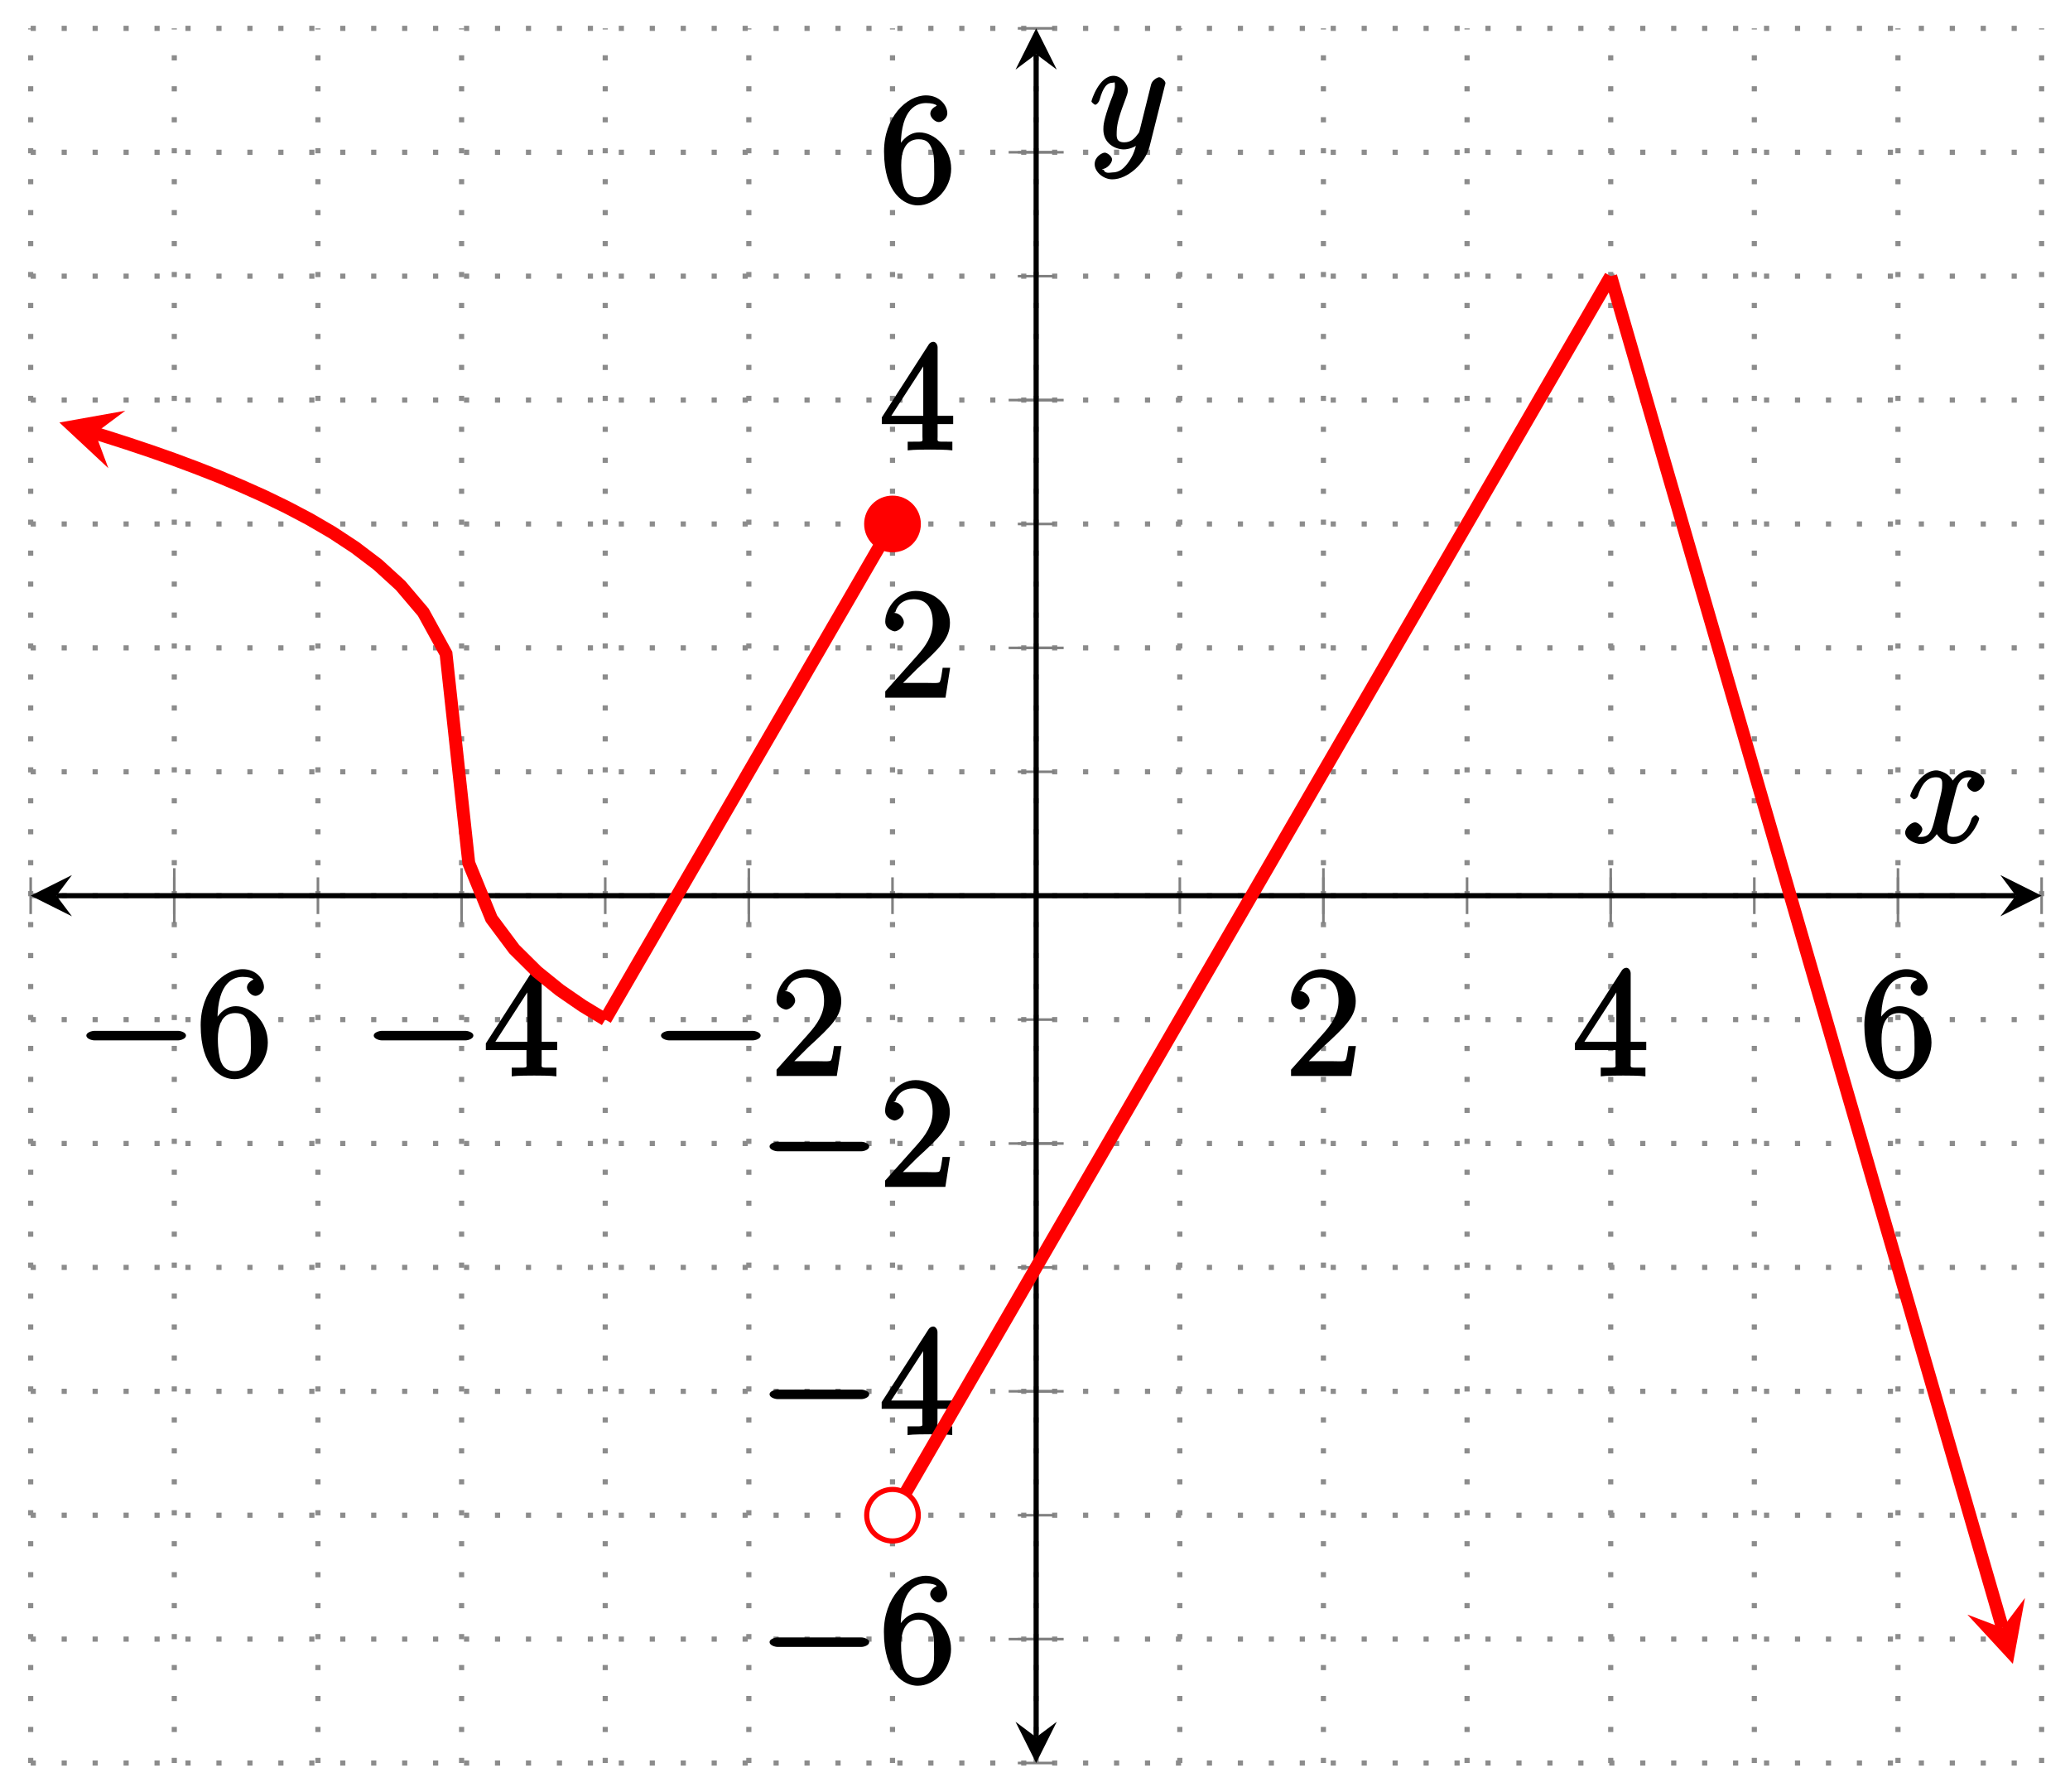
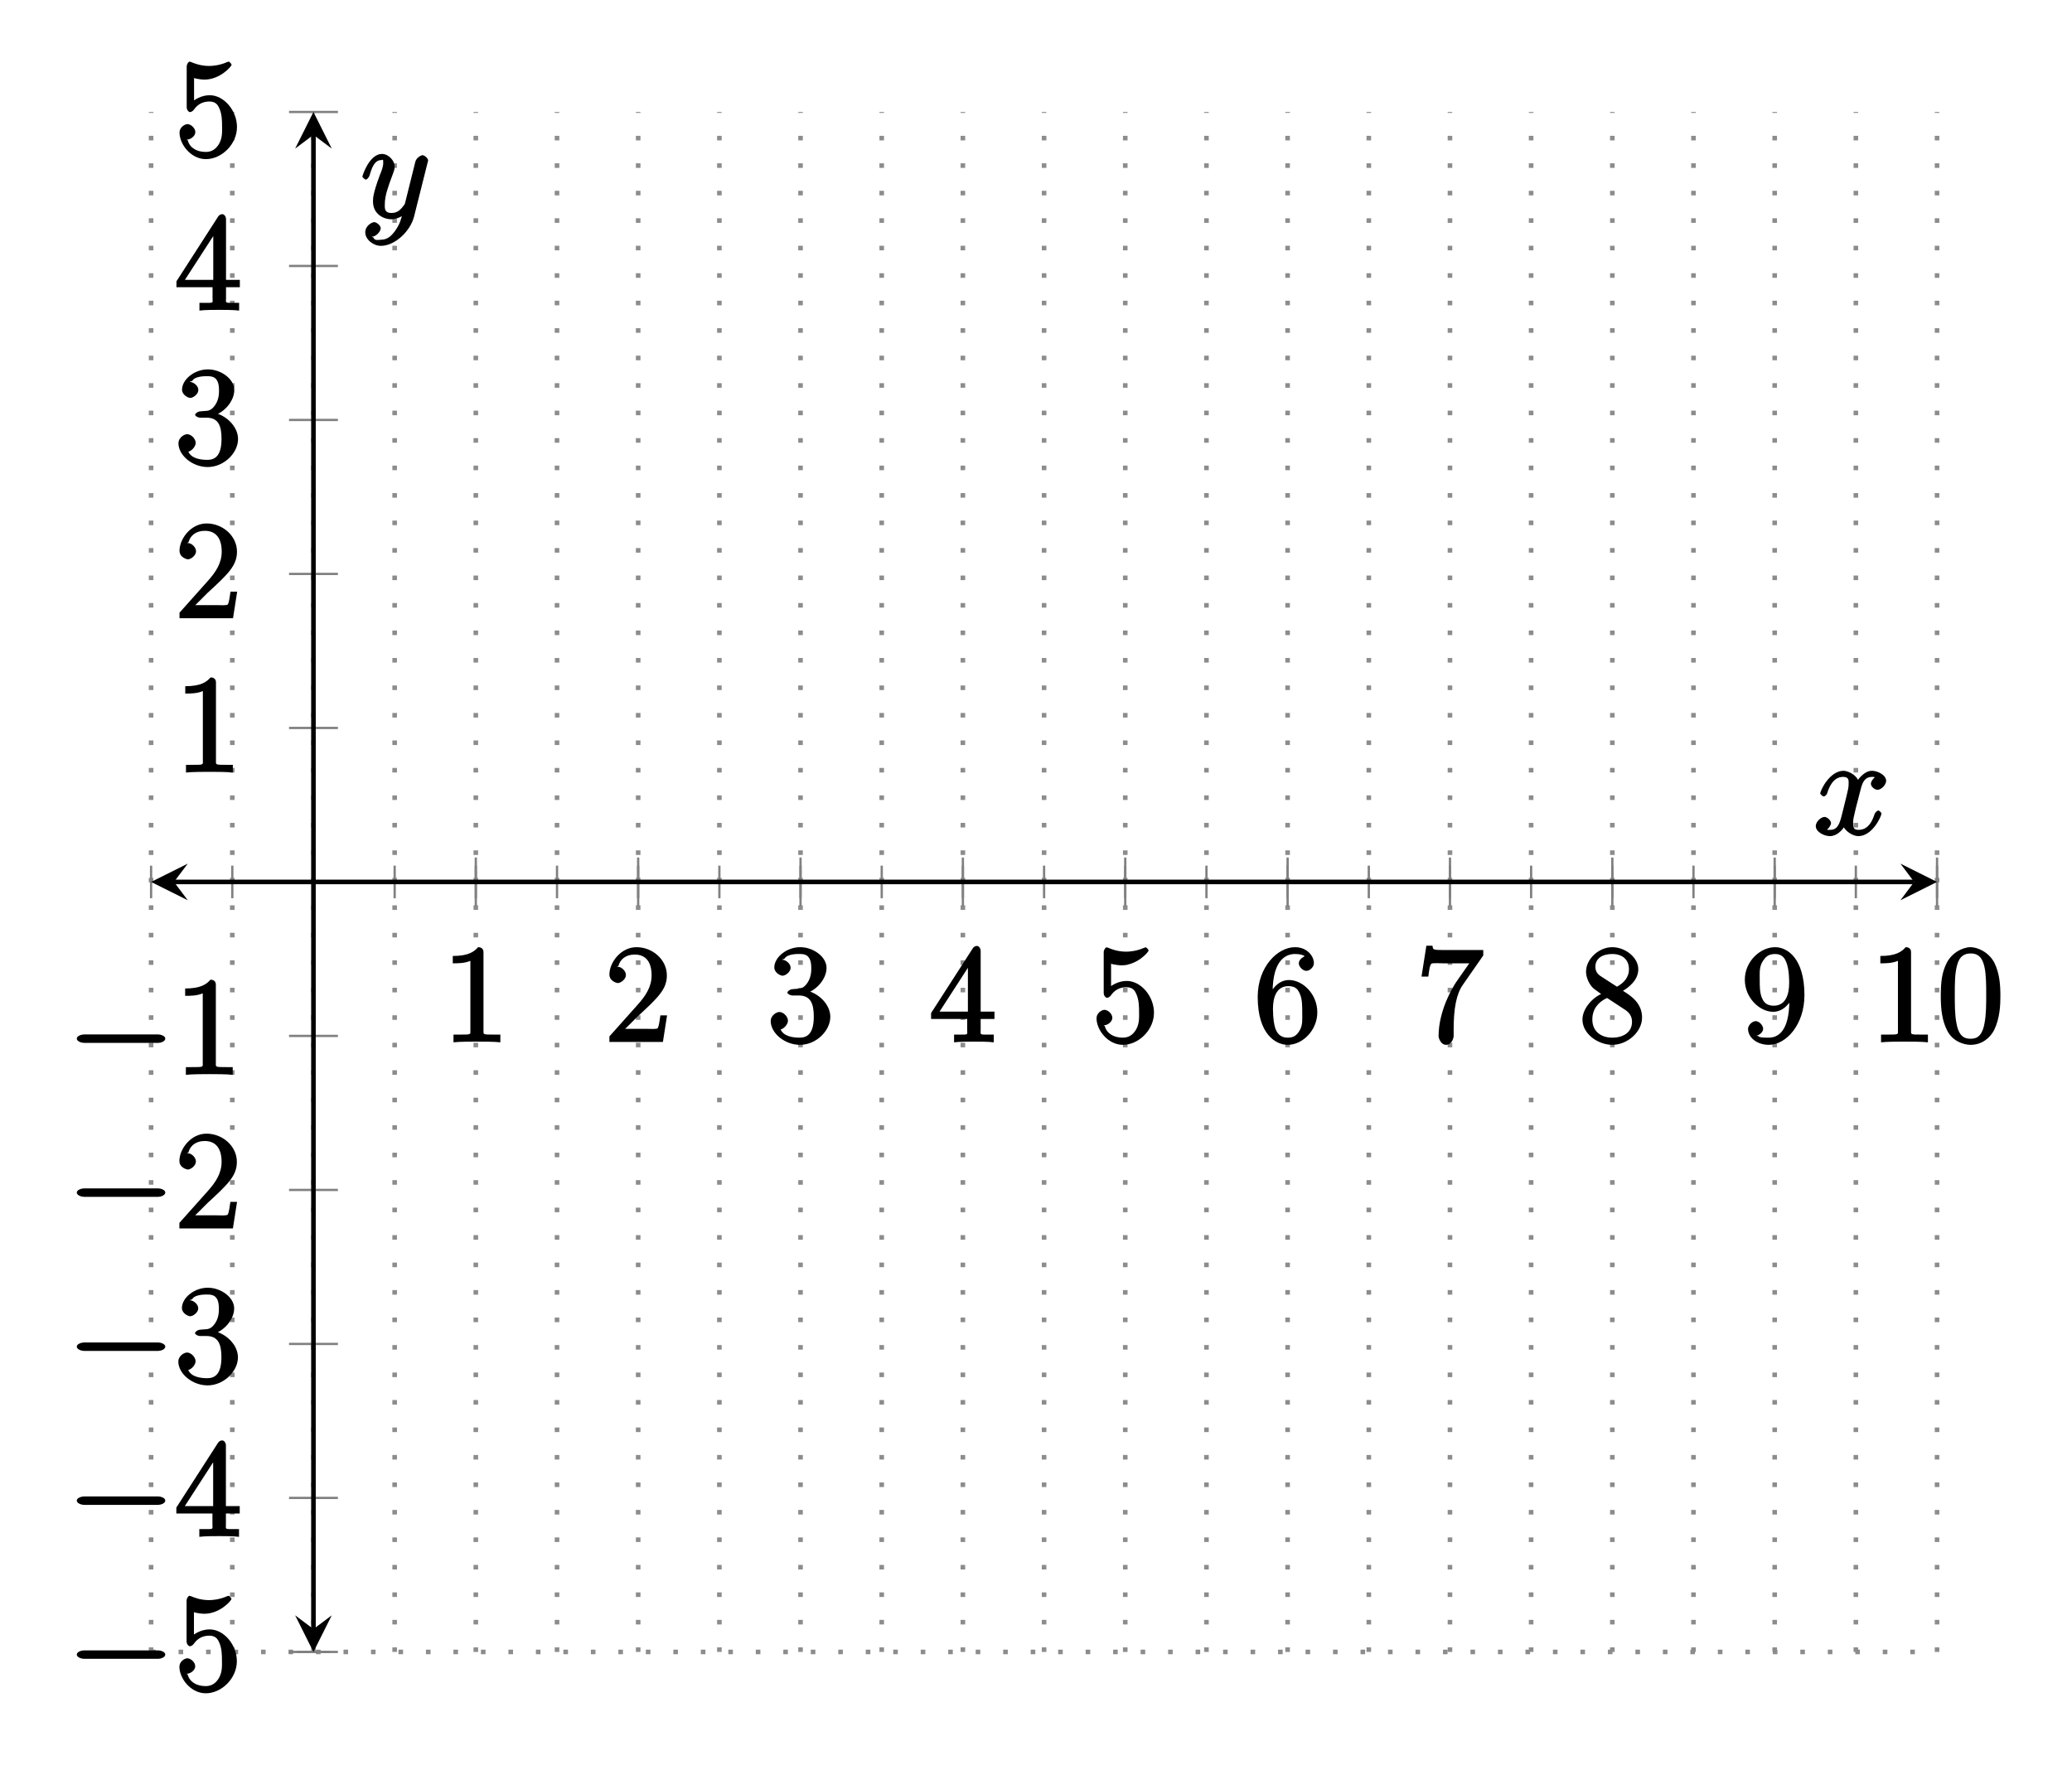
- <svg xmlns="http://www.w3.org/2000/svg" xmlns:xlink="http://www.w3.org/1999/xlink" width="159.97pt" height="138.42pt" viewBox="0 0 159.97 138.42" version="1.1">
+ <svg xmlns="http://www.w3.org/2000/svg" xmlns:xlink="http://www.w3.org/1999/xlink" width="180.31pt" height="154.02pt" viewBox="0 0 180.31 154.02" version="1.1">
  <defs>
    <g>
      <symbol overflow="visible" id="glyph0-0">
        <path style="stroke:none;" d="" />
      </symbol>
      <symbol overflow="visible" id="glyph0-1">
-         <path style="stroke:none;" d="M 7.875 -2.75 C 8.078 -2.75 8.484 -2.875 8.484 -3.125 C 8.484 -3.359 8.078 -3.484 7.875 -3.484 L 1.406 -3.484 C 1.203 -3.484 0.781 -3.359 0.781 -3.125 C 0.781 -2.875 1.203 -2.75 1.406 -2.75 Z M 7.875 -2.75 " />
+         <path style="stroke:none;" d="M 3.594 -7.812 C 3.594 -8.078 3.438 -8.25 3.125 -8.25 C 2.797 -7.875 2.312 -7.484 0.922 -7.484 L 0.922 -6.844 C 1.359 -6.844 1.953 -6.844 2.453 -7.062 L 2.453 -1.062 C 2.453 -0.641 2.578 -0.641 1.531 -0.641 L 0.984 -0.641 L 0.984 0.031 C 1.484 -0.031 2.641 -0.031 3.031 -0.031 C 3.438 -0.031 4.578 -0.031 5.062 0.031 L 5.062 -0.641 L 4.531 -0.641 C 3.484 -0.641 3.594 -0.641 3.594 -1.062 Z M 3.594 -7.812 " />
+       </symbol>
+       <symbol overflow="visible" id="glyph0-2">
+         <path style="stroke:none;" d="M 5.266 -2.312 L 4.859 -2.312 C 4.797 -1.953 4.75 -1.406 4.625 -1.203 C 4.547 -1.094 3.984 -1.141 3.625 -1.141 L 1.406 -1.141 L 1.516 -0.891 C 1.844 -1.156 2.562 -1.922 2.875 -2.219 C 4.703 -3.891 5.422 -4.609 5.422 -5.797 C 5.422 -7.172 4.172 -8.25 2.781 -8.25 C 1.406 -8.25 0.422 -6.906 0.422 -5.875 C 0.422 -5.266 1.109 -5.125 1.141 -5.125 C 1.406 -5.125 1.859 -5.453 1.859 -5.828 C 1.859 -6.172 1.484 -6.547 1.141 -6.547 C 1.047 -6.547 1.016 -6.547 1.203 -6.609 C 1.359 -7.203 1.859 -7.609 2.625 -7.609 C 3.641 -7.609 4.094 -6.891 4.094 -5.797 C 4.094 -4.781 3.562 -4 2.875 -3.234 L 0.422 -0.484 L 0.422 0 L 5.078 0 L 5.438 -2.312 Z M 5.266 -2.312 " />
+       </symbol>
+       <symbol overflow="visible" id="glyph0-3">
+         <path style="stroke:none;" d="M 2.203 -4.594 C 2 -4.578 1.781 -4.406 1.781 -4.297 C 1.781 -4.188 2.016 -4.047 2.219 -4.047 L 2.766 -4.047 C 3.797 -4.047 4.078 -3.344 4.078 -2.203 C 4.078 -0.641 3.438 -0.375 2.844 -0.375 C 2.266 -0.375 1.453 -0.484 1.188 -1.094 C 1.328 -1.078 1.828 -1.438 1.828 -1.859 C 1.828 -2.219 1.422 -2.609 1.094 -2.609 C 0.797 -2.609 0.328 -2.281 0.328 -1.828 C 0.328 -0.766 1.547 0.25 2.875 0.25 C 4.297 0.25 5.516 -0.984 5.516 -2.188 C 5.516 -3.281 4.469 -4.297 3.328 -4.5 L 3.328 -4.203 C 4.359 -4.5 5.188 -5.516 5.188 -6.453 C 5.188 -7.406 4.047 -8.25 2.891 -8.25 C 1.703 -8.25 0.641 -7.359 0.641 -6.484 C 0.641 -6.016 1.188 -5.766 1.359 -5.766 C 1.609 -5.766 2.062 -6.094 2.062 -6.453 C 2.062 -6.844 1.609 -7.156 1.344 -7.156 C 1.281 -7.156 1.25 -7.156 1.531 -7.25 C 1.781 -7.703 2.797 -7.656 2.859 -7.656 C 3.25 -7.656 3.859 -7.625 3.859 -6.453 C 3.859 -6.234 3.875 -5.672 3.531 -5.156 C 3.172 -4.625 2.875 -4.641 2.562 -4.625 Z M 2.203 -4.594 " />
+       </symbol>
+       <symbol overflow="visible" id="glyph0-4">
+         <path style="stroke:none;" d="M 4.469 -7.922 C 4.469 -8.156 4.312 -8.359 4.141 -8.359 C 4.047 -8.359 3.891 -8.312 3.797 -8.172 L 0.156 -2.516 L 0.156 -2 L 3.297 -2 L 3.297 -1.047 C 3.297 -0.609 3.438 -0.641 2.562 -0.641 L 2.156 -0.641 L 2.156 0.031 C 2.609 -0.031 3.547 -0.031 3.891 -0.031 C 4.219 -0.031 5.172 -0.031 5.609 0.031 L 5.609 -0.641 L 5.219 -0.641 C 4.344 -0.641 4.469 -0.609 4.469 -1.047 L 4.469 -2 L 5.672 -2 L 5.672 -2.641 L 4.469 -2.641 Z M 3.359 -7 L 3.359 -2.641 L 0.891 -2.641 L 3.641 -6.891 Z M 3.359 -7 " />
+       </symbol>
+       <symbol overflow="visible" id="glyph0-5">
+         <path style="stroke:none;" d="M 1.531 -6.844 C 2.047 -6.688 2.469 -6.672 2.594 -6.672 C 3.938 -6.672 4.953 -7.812 4.953 -7.969 C 4.953 -8.016 4.781 -8.234 4.703 -8.234 C 4.688 -8.234 4.656 -8.234 4.547 -8.188 C 3.891 -7.906 3.312 -7.859 3 -7.859 C 2.219 -7.859 1.656 -8.109 1.422 -8.203 C 1.344 -8.234 1.312 -8.234 1.297 -8.234 C 1.203 -8.234 1.047 -8.016 1.047 -7.812 L 1.047 -4.266 C 1.047 -4.047 1.203 -3.844 1.344 -3.844 C 1.406 -3.844 1.531 -3.891 1.656 -4.031 C 1.984 -4.516 2.438 -4.766 3.031 -4.766 C 3.672 -4.766 3.812 -4.328 3.906 -4.125 C 4.109 -3.656 4.125 -3.078 4.125 -2.625 C 4.125 -2.156 4.172 -1.594 3.844 -1.047 C 3.578 -0.625 3.234 -0.375 2.703 -0.375 C 1.906 -0.375 1.297 -0.75 1.141 -1.391 C 0.984 -1.453 1.047 -1.453 1.109 -1.453 C 1.312 -1.453 1.797 -1.703 1.797 -2.109 C 1.797 -2.453 1.406 -2.797 1.109 -2.797 C 0.891 -2.797 0.422 -2.531 0.422 -2.062 C 0.422 -1.047 1.406 0.25 2.719 0.25 C 4.078 0.25 5.422 -1.031 5.422 -2.547 C 5.422 -3.969 4.297 -5.312 3.047 -5.312 C 2.359 -5.312 1.719 -4.953 1.406 -4.625 L 1.688 -4.516 L 1.688 -6.797 Z M 1.531 -6.844 " />
+       </symbol>
+       <symbol overflow="visible" id="glyph0-6">
+         <path style="stroke:none;" d="M 1.625 -4.297 C 1.625 -7.328 2.938 -7.656 3.578 -7.656 C 4.016 -7.656 4.328 -7.562 4.391 -7.469 C 4.531 -7.469 3.906 -7.312 3.906 -6.828 C 3.906 -6.562 4.25 -6.188 4.562 -6.188 C 4.859 -6.188 5.219 -6.516 5.219 -6.859 C 5.219 -7.484 4.609 -8.25 3.578 -8.25 C 2.062 -8.25 0.328 -6.547 0.328 -3.922 C 0.328 -0.641 1.922 0.25 2.938 0.25 C 4.25 0.25 5.516 -1.031 5.516 -2.578 C 5.516 -4.172 4.25 -5.391 3.047 -5.391 C 1.984 -5.391 1.422 -4.312 1.297 -3.984 L 1.625 -3.984 Z M 2.938 -0.375 C 2.188 -0.375 1.984 -0.891 1.875 -1.141 C 1.766 -1.453 1.656 -2.031 1.656 -2.875 C 1.656 -3.812 1.922 -4.859 3 -4.859 C 3.656 -4.859 3.844 -4.547 4.016 -4.141 C 4.203 -3.703 4.203 -3.109 4.203 -2.594 C 4.203 -1.984 4.25 -1.547 4.031 -1.094 C 3.734 -0.531 3.422 -0.375 2.938 -0.375 Z M 2.938 -0.375 " />
+       </symbol>
+       <symbol overflow="visible" id="glyph0-7">
+         <path style="stroke:none;" d="M 5.828 -7.562 L 5.828 -8 L 2.797 -8 C 1.344 -8 1.484 -8 1.406 -8.375 L 0.875 -8.375 L 0.453 -5.688 L 1.047 -5.688 C 1.094 -6.047 1.156 -6.688 1.312 -6.812 C 1.406 -6.891 2.203 -6.844 2.359 -6.844 L 4.609 -6.844 L 3.516 -5.281 C 3.188 -4.812 1.938 -2.75 1.938 -0.5 C 1.938 -0.375 2.109 0.25 2.594 0.25 C 3.094 0.25 3.25 -0.359 3.25 -0.516 L 3.25 -1.109 C 3.25 -2.891 3.484 -4.172 4.047 -4.969 L 5.828 -7.531 Z M 5.828 -7.562 " />
+       </symbol>
+       <symbol overflow="visible" id="glyph0-8">
+         <path style="stroke:none;" d="M 3.672 -4.344 C 4.266 -4.672 5.188 -5.328 5.188 -6.328 C 5.188 -7.375 4.031 -8.25 2.922 -8.25 C 1.75 -8.25 0.641 -7.219 0.641 -6.125 C 0.641 -5.719 0.812 -5.219 1.141 -4.812 C 1.281 -4.656 1.297 -4.641 1.953 -4.172 C 1.094 -3.781 0.328 -2.828 0.328 -1.953 C 0.328 -0.688 1.703 0.25 2.922 0.25 C 4.25 0.25 5.516 -0.875 5.516 -2.125 C 5.516 -3.344 4.609 -4 3.844 -4.453 Z M 2.047 -5.641 C 1.891 -5.75 1.453 -5.953 1.453 -6.531 C 1.453 -7.312 2.109 -7.656 2.922 -7.656 C 3.781 -7.656 4.375 -7.188 4.375 -6.328 C 4.375 -5.594 3.891 -5.109 3.328 -4.812 Z M 2.375 -3.891 L 3.828 -2.938 C 4.141 -2.734 4.641 -2.469 4.641 -1.75 C 4.641 -0.844 3.891 -0.375 2.922 -0.375 C 1.906 -0.375 1.188 -0.953 1.188 -1.953 C 1.188 -2.875 1.719 -3.484 2.469 -3.828 Z M 2.375 -3.891 " />
+       </symbol>
+       <symbol overflow="visible" id="glyph0-9">
+         <path style="stroke:none;" d="M 4.203 -3.625 C 4.203 -0.797 3.125 -0.375 2.406 -0.375 C 2.109 -0.375 1.594 -0.359 1.469 -0.531 L 1.25 -0.531 C 1.344 -0.5 1.922 -0.719 1.922 -1.156 C 1.922 -1.422 1.594 -1.812 1.281 -1.812 C 0.969 -1.812 0.609 -1.453 0.609 -1.141 C 0.609 -0.391 1.375 0.25 2.422 0.25 C 3.906 0.25 5.516 -1.484 5.516 -4.078 C 5.516 -7.297 4.016 -8.25 2.969 -8.25 C 1.656 -8.25 0.328 -7 0.328 -5.422 C 0.328 -3.844 1.609 -2.625 2.797 -2.625 C 3.688 -2.625 4.297 -3.406 4.531 -4.016 L 4.203 -4.016 Z M 2.844 -3.156 C 2.094 -3.156 1.922 -3.609 1.812 -3.844 C 1.625 -4.297 1.625 -4.859 1.625 -5.406 C 1.625 -6.078 1.578 -6.531 1.891 -7.031 C 2.109 -7.344 2.312 -7.656 2.969 -7.656 C 3.641 -7.656 3.828 -7.203 3.938 -6.938 C 4.188 -6.344 4.188 -5.328 4.188 -5.156 C 4.188 -4.141 3.891 -3.156 2.844 -3.156 Z M 2.844 -3.156 " />
+       </symbol>
+       <symbol overflow="visible" id="glyph0-10">
+         <path style="stroke:none;" d="M 5.516 -3.969 C 5.516 -4.953 5.453 -5.922 5.016 -6.844 C 4.531 -7.828 3.516 -8.25 2.922 -8.25 C 2.234 -8.25 1.219 -7.75 0.781 -6.75 C 0.438 -6 0.328 -5.266 0.328 -3.969 C 0.328 -2.812 0.453 -1.828 0.891 -0.984 C 1.344 -0.078 2.297 0.25 2.922 0.25 C 3.953 0.25 4.656 -0.406 4.984 -1.062 C 5.484 -2.109 5.516 -3.281 5.516 -3.969 Z M 2.922 -0.281 C 2.531 -0.281 1.906 -0.344 1.688 -1.656 C 1.547 -2.359 1.547 -3.281 1.547 -4.109 C 1.547 -5.094 1.547 -5.969 1.75 -6.688 C 1.953 -7.484 2.406 -7.703 2.922 -7.703 C 3.375 -7.703 3.891 -7.578 4.125 -6.547 C 4.281 -5.875 4.281 -4.922 4.281 -4.109 C 4.281 -3.312 4.281 -2.406 4.141 -1.672 C 3.922 -0.359 3.328 -0.281 2.922 -0.281 Z M 2.922 -0.281 " />
      </symbol>
      <symbol overflow="visible" id="glyph1-0">
        <path style="stroke:none;" d="" />
      </symbol>
      <symbol overflow="visible" id="glyph1-1">
-         <path style="stroke:none;" d="M 1.625 -4.297 C 1.625 -7.328 2.938 -7.656 3.578 -7.656 C 4.016 -7.656 4.328 -7.562 4.391 -7.469 C 4.531 -7.469 3.906 -7.312 3.906 -6.828 C 3.906 -6.562 4.25 -6.188 4.562 -6.188 C 4.859 -6.188 5.219 -6.516 5.219 -6.859 C 5.219 -7.484 4.609 -8.25 3.578 -8.25 C 2.062 -8.25 0.328 -6.547 0.328 -3.922 C 0.328 -0.641 1.922 0.25 2.938 0.25 C 4.25 0.25 5.516 -1.031 5.516 -2.578 C 5.516 -4.172 4.25 -5.391 3.047 -5.391 C 1.984 -5.391 1.422 -4.312 1.297 -3.984 L 1.625 -3.984 Z M 2.938 -0.375 C 2.188 -0.375 1.984 -0.891 1.875 -1.141 C 1.766 -1.453 1.656 -2.031 1.656 -2.875 C 1.656 -3.812 1.922 -4.859 3 -4.859 C 3.656 -4.859 3.844 -4.547 4.016 -4.141 C 4.203 -3.703 4.203 -3.109 4.203 -2.594 C 4.203 -1.984 4.25 -1.547 4.031 -1.094 C 3.734 -0.531 3.422 -0.375 2.938 -0.375 Z M 2.938 -0.375 " />
-       </symbol>
-       <symbol overflow="visible" id="glyph1-2">
-         <path style="stroke:none;" d="M 4.469 -7.922 C 4.469 -8.156 4.312 -8.359 4.141 -8.359 C 4.047 -8.359 3.891 -8.312 3.797 -8.172 L 0.156 -2.516 L 0.156 -2 L 3.297 -2 L 3.297 -1.047 C 3.297 -0.609 3.438 -0.641 2.562 -0.641 L 2.156 -0.641 L 2.156 0.031 C 2.609 -0.031 3.547 -0.031 3.891 -0.031 C 4.219 -0.031 5.172 -0.031 5.609 0.031 L 5.609 -0.641 L 5.219 -0.641 C 4.344 -0.641 4.469 -0.609 4.469 -1.047 L 4.469 -2 L 5.672 -2 L 5.672 -2.641 L 4.469 -2.641 Z M 3.359 -7 L 3.359 -2.641 L 0.891 -2.641 L 3.641 -6.891 Z M 3.359 -7 " />
-       </symbol>
-       <symbol overflow="visible" id="glyph1-3">
-         <path style="stroke:none;" d="M 5.266 -2.312 L 4.859 -2.312 C 4.797 -1.953 4.75 -1.406 4.625 -1.203 C 4.547 -1.094 3.984 -1.141 3.625 -1.141 L 1.406 -1.141 L 1.516 -0.891 C 1.844 -1.156 2.562 -1.922 2.875 -2.219 C 4.703 -3.891 5.422 -4.609 5.422 -5.797 C 5.422 -7.172 4.172 -8.25 2.781 -8.25 C 1.406 -8.25 0.422 -6.906 0.422 -5.875 C 0.422 -5.266 1.109 -5.125 1.141 -5.125 C 1.406 -5.125 1.859 -5.453 1.859 -5.828 C 1.859 -6.172 1.484 -6.547 1.141 -6.547 C 1.047 -6.547 1.016 -6.547 1.203 -6.609 C 1.359 -7.203 1.859 -7.609 2.625 -7.609 C 3.641 -7.609 4.094 -6.891 4.094 -5.797 C 4.094 -4.781 3.562 -4 2.875 -3.234 L 0.422 -0.484 L 0.422 0 L 5.078 0 L 5.438 -2.312 Z M 5.266 -2.312 " />
+         <path style="stroke:none;" d="M 7.875 -2.75 C 8.078 -2.75 8.484 -2.875 8.484 -3.125 C 8.484 -3.359 8.078 -3.484 7.875 -3.484 L 1.406 -3.484 C 1.203 -3.484 0.781 -3.359 0.781 -3.125 C 0.781 -2.875 1.203 -2.75 1.406 -2.75 Z M 7.875 -2.75 " />
      </symbol>
      <symbol overflow="visible" id="glyph2-0">
        <path style="stroke:none;" d="" />
      </symbol>
      <symbol overflow="visible" id="glyph2-1">
        <path style="stroke:none;" d="M 5.672 -5.172 C 5.281 -5.109 4.969 -4.656 4.969 -4.438 C 4.969 -4.141 5.359 -3.906 5.531 -3.906 C 5.891 -3.906 6.297 -4.359 6.297 -4.688 C 6.297 -5.188 5.562 -5.562 5.062 -5.562 C 4.344 -5.562 3.766 -4.703 3.656 -4.469 L 3.984 -4.469 C 3.703 -5.359 2.812 -5.562 2.594 -5.562 C 1.375 -5.562 0.562 -3.844 0.562 -3.578 C 0.562 -3.531 0.781 -3.328 0.859 -3.328 C 0.953 -3.328 1.094 -3.438 1.156 -3.578 C 1.562 -4.922 2.219 -5.031 2.562 -5.031 C 3.094 -5.031 3.031 -4.672 3.031 -4.391 C 3.031 -4.125 2.969 -3.844 2.828 -3.281 L 2.422 -1.641 C 2.234 -0.922 2.062 -0.422 1.422 -0.422 C 1.359 -0.422 1.172 -0.375 0.922 -0.531 L 0.812 -0.281 C 1.25 -0.359 1.5 -0.859 1.5 -1 C 1.5 -1.25 1.156 -1.547 0.938 -1.547 C 0.641 -1.547 0.172 -1.141 0.172 -0.75 C 0.172 -0.25 0.891 0.125 1.406 0.125 C 1.984 0.125 2.5 -0.375 2.75 -0.859 L 2.469 -0.969 C 2.672 -0.266 3.438 0.125 3.875 0.125 C 5.094 0.125 5.891 -1.594 5.891 -1.859 C 5.891 -1.906 5.688 -2.109 5.625 -2.109 C 5.516 -2.109 5.328 -1.906 5.297 -1.812 C 4.969 -0.75 4.453 -0.422 3.906 -0.422 C 3.484 -0.422 3.422 -0.578 3.422 -1.062 C 3.422 -1.328 3.469 -1.516 3.656 -2.312 L 4.078 -3.938 C 4.25 -4.656 4.5 -5.031 5.062 -5.031 C 5.078 -5.031 5.297 -5.062 5.547 -4.906 Z M 5.672 -5.172 " />
      </symbol>
      <symbol overflow="visible" id="glyph2-2">
        <path style="stroke:none;" d="M 3.031 1.094 C 2.703 1.547 2.359 1.906 1.766 1.906 C 1.625 1.906 1.203 2.031 1.109 1.703 C 0.906 1.641 0.969 1.641 0.984 1.641 C 1.344 1.641 1.75 1.188 1.75 0.906 C 1.75 0.641 1.359 0.375 1.188 0.375 C 0.984 0.375 0.406 0.688 0.406 1.266 C 0.406 1.875 1.094 2.438 1.766 2.438 C 2.969 2.438 4.328 1.188 4.656 -0.125 L 5.828 -4.797 C 5.844 -4.859 5.875 -4.922 5.875 -5 C 5.875 -5.172 5.562 -5.453 5.391 -5.453 C 5.281 -5.453 4.859 -5.25 4.766 -4.891 L 3.891 -1.375 C 3.828 -1.156 3.875 -1.25 3.781 -1.109 C 3.531 -0.781 3.266 -0.422 2.688 -0.422 C 2.016 -0.422 2.109 -0.922 2.109 -1.25 C 2.109 -1.922 2.438 -2.844 2.766 -3.703 C 2.891 -4.047 2.969 -4.219 2.969 -4.453 C 2.969 -4.953 2.453 -5.562 1.859 -5.562 C 0.766 -5.562 0.156 -3.688 0.156 -3.578 C 0.156 -3.531 0.375 -3.328 0.453 -3.328 C 0.562 -3.328 0.734 -3.531 0.781 -3.688 C 1.062 -4.703 1.359 -5.031 1.828 -5.031 C 1.938 -5.031 1.969 -5.172 1.969 -4.781 C 1.969 -4.469 1.844 -4.125 1.656 -3.672 C 1.078 -2.109 1.078 -1.703 1.078 -1.422 C 1.078 -0.281 2.062 0.125 2.656 0.125 C 3 0.125 3.531 -0.031 3.844 -0.344 L 3.688 -0.516 C 3.516 0.141 3.438 0.5 3.031 1.094 Z M 3.031 1.094 " />
      </symbol>
    </g>
-     <clipPath id="clip1">
-       <path d="M 2.371 19 L 61 19 L 61 93 L 2.371 93 Z M 2.371 19 " />
-     </clipPath>
-     <clipPath id="clip2">
-       <path d="M 110 7 L 157.777 7 L 157.777 136.23 L 110 136.23 Z M 110 7 " />
-     </clipPath>
  </defs>
  <g id="surface1">
-     <path style="fill:none;stroke-width:0.399;stroke-linecap:butt;stroke-linejoin:miter;stroke:rgb(54.999%,54.999%,54.999%);stroke-opacity:1;stroke-dasharray:0.399,1.993;stroke-miterlimit:10;" d="M 0.001 -0 L 0.001 134.039 M 11.099 -0 L 11.099 134.039 M 22.2 -0 L 22.2 134.039 M 33.302 -0 L 33.302 134.039 M 44.403 -0 L 44.403 134.039 M 55.501 -0 L 55.501 134.039 M 66.603 -0 L 66.603 134.039 M 77.704 -0 L 77.704 134.039 M 88.806 -0 L 88.806 134.039 M 99.903 -0 L 99.903 134.039 M 111.005 -0 L 111.005 134.039 M 122.107 -0 L 122.107 134.039 M 133.204 -0 L 133.204 134.039 M 144.306 -0 L 144.306 134.039 M 155.407 -0 L 155.407 134.039 " transform="matrix(1,0,0,-1,2.37,136.23)" />
-     <path style="fill:none;stroke-width:0.399;stroke-linecap:butt;stroke-linejoin:miter;stroke:rgb(54.999%,54.999%,54.999%);stroke-opacity:1;stroke-dasharray:0.399,1.993;stroke-miterlimit:10;" d="M 0.001 -0 L 155.407 -0 M 0.001 9.574 L 155.407 9.574 M 0.001 19.148 L 155.407 19.148 M 0.001 28.722 L 155.407 28.722 M 0.001 38.296 L 155.407 38.296 M 0.001 47.871 L 155.407 47.871 M 0.001 57.445 L 155.407 57.445 M 0.001 67.019 L 155.407 67.019 M 0.001 76.593 L 155.407 76.593 M 0.001 86.168 L 155.407 86.168 M 0.001 95.742 L 155.407 95.742 M 0.001 105.316 L 155.407 105.316 M 0.001 114.89 L 155.407 114.89 M 0.001 124.464 L 155.407 124.464 M 0.001 134.039 L 155.407 134.039 " transform="matrix(1,0,0,-1,2.37,136.23)" />
-     <path style="fill:none;stroke-width:0.199;stroke-linecap:butt;stroke-linejoin:miter;stroke:rgb(50%,50%,50%);stroke-opacity:1;stroke-miterlimit:10;" d="M 0.001 65.601 L 0.001 68.437 M 11.099 65.601 L 11.099 68.437 M 22.2 65.601 L 22.2 68.437 M 33.302 65.601 L 33.302 68.437 M 44.403 65.601 L 44.403 68.437 M 55.501 65.601 L 55.501 68.437 M 66.603 65.601 L 66.603 68.437 M 77.704 65.601 L 77.704 68.437 M 88.806 65.601 L 88.806 68.437 M 99.903 65.601 L 99.903 68.437 M 111.005 65.601 L 111.005 68.437 M 122.107 65.601 L 122.107 68.437 M 133.204 65.601 L 133.204 68.437 M 144.306 65.601 L 144.306 68.437 M 155.407 65.601 L 155.407 68.437 " transform="matrix(1,0,0,-1,2.37,136.23)" />
-     <path style="fill:none;stroke-width:0.199;stroke-linecap:butt;stroke-linejoin:miter;stroke:rgb(50%,50%,50%);stroke-opacity:1;stroke-miterlimit:10;" d="M 11.099 64.894 L 11.099 69.144 M 33.302 64.894 L 33.302 69.144 M 55.501 64.894 L 55.501 69.144 M 99.903 64.894 L 99.903 69.144 M 122.107 64.894 L 122.107 69.144 M 144.306 64.894 L 144.306 69.144 " transform="matrix(1,0,0,-1,2.37,136.23)" />
-     <path style="fill:none;stroke-width:0.199;stroke-linecap:butt;stroke-linejoin:miter;stroke:rgb(50%,50%,50%);stroke-opacity:1;stroke-miterlimit:10;" d="M 76.286 -0 L 79.122 -0 M 76.286 9.574 L 79.122 9.574 M 76.286 19.148 L 79.122 19.148 M 76.286 28.722 L 79.122 28.722 M 76.286 38.296 L 79.122 38.296 M 76.286 47.871 L 79.122 47.871 M 76.286 57.445 L 79.122 57.445 M 76.286 67.019 L 79.122 67.019 M 76.286 76.593 L 79.122 76.593 M 76.286 86.168 L 79.122 86.168 M 76.286 95.742 L 79.122 95.742 M 76.286 105.316 L 79.122 105.316 M 76.286 114.89 L 79.122 114.89 M 76.286 124.464 L 79.122 124.464 M 76.286 134.039 L 79.122 134.039 " transform="matrix(1,0,0,-1,2.37,136.23)" />
-     <path style="fill:none;stroke-width:0.199;stroke-linecap:butt;stroke-linejoin:miter;stroke:rgb(50%,50%,50%);stroke-opacity:1;stroke-miterlimit:10;" d="M 75.579 9.574 L 79.829 9.574 M 75.579 28.722 L 79.829 28.722 M 75.579 47.871 L 79.829 47.871 M 75.579 86.168 L 79.829 86.168 M 75.579 105.316 L 79.829 105.316 M 75.579 124.464 L 79.829 124.464 " transform="matrix(1,0,0,-1,2.37,136.23)" />
-     <path style="fill:none;stroke-width:0.399;stroke-linecap:butt;stroke-linejoin:miter;stroke:rgb(0%,0%,0%);stroke-opacity:1;stroke-miterlimit:10;" d="M 1.993 67.019 L 153.415 67.019 " transform="matrix(1,0,0,-1,2.37,136.23)" />
-     <path style=" stroke:none;fill-rule:nonzero;fill:rgb(0%,0%,0%);fill-opacity:1;" d="M 2.371 69.211 L 5.559 70.805 L 4.363 69.211 L 5.559 67.617 " />
-     <path style=" stroke:none;fill-rule:nonzero;fill:rgb(0%,0%,0%);fill-opacity:1;" d="M 157.777 69.211 L 154.59 67.617 L 155.785 69.211 L 154.59 70.805 " />
-     <path style="fill:none;stroke-width:0.399;stroke-linecap:butt;stroke-linejoin:miter;stroke:rgb(0%,0%,0%);stroke-opacity:1;stroke-miterlimit:10;" d="M 77.704 1.992 L 77.704 132.046 " transform="matrix(1,0,0,-1,2.37,136.23)" />
-     <path style=" stroke:none;fill-rule:nonzero;fill:rgb(0%,0%,0%);fill-opacity:1;" d="M 80.074 136.23 L 81.668 133.043 L 80.074 134.238 L 78.48 133.043 " />
-     <path style=" stroke:none;fill-rule:nonzero;fill:rgb(0%,0%,0%);fill-opacity:1;" d="M 80.074 2.191 L 78.48 5.379 L 80.074 4.184 L 81.668 5.379 " />
+     <path style="fill:none;stroke-width:0.399;stroke-linecap:butt;stroke-linejoin:miter;stroke:rgb(54.999%,54.999%,54.999%);stroke-opacity:1;stroke-dasharray:0.399,1.993;stroke-miterlimit:10;" d="M -0.002 -0.001 L -0.002 134.034 M 7.065 -0.001 L 7.065 134.034 M 14.127 -0.001 L 14.127 134.034 M 21.194 -0.001 L 21.194 134.034 M 28.256 -0.001 L 28.256 134.034 M 35.323 -0.001 L 35.323 134.034 M 42.385 -0.001 L 42.385 134.034 M 49.452 -0.001 L 49.452 134.034 M 56.514 -0.001 L 56.514 134.034 M 63.58 -0.001 L 63.58 134.034 M 70.643 -0.001 L 70.643 134.034 M 77.709 -0.001 L 77.709 134.034 M 84.772 -0.001 L 84.772 134.034 M 91.838 -0.001 L 91.838 134.034 M 98.901 -0.001 L 98.901 134.034 M 105.967 -0.001 L 105.967 134.034 M 113.03 -0.001 L 113.03 134.034 M 120.092 -0.001 L 120.092 134.034 M 127.159 -0.001 L 127.159 134.034 M 134.221 -0.001 L 134.221 134.034 M 141.287 -0.001 L 141.287 134.034 M 148.35 -0.001 L 148.35 134.034 M 155.416 -0.001 L 155.416 134.034 " transform="matrix(1,0,0,-1,13.15,143.78)" />
+     <path style="fill:none;stroke-width:0.399;stroke-linecap:butt;stroke-linejoin:miter;stroke:rgb(54.999%,54.999%,54.999%);stroke-opacity:1;stroke-dasharray:0.399,1.993;stroke-miterlimit:10;" d="M -0.002 -0.001 L 155.416 -0.001 " transform="matrix(1,0,0,-1,13.15,143.78)" />
+     <path style="fill:none;stroke-width:0.199;stroke-linecap:butt;stroke-linejoin:miter;stroke:rgb(50%,50%,50%);stroke-opacity:1;stroke-miterlimit:10;" d="M -0.002 65.6 L -0.002 68.436 M 7.065 65.6 L 7.065 68.436 M 14.127 65.6 L 14.127 68.436 M 21.194 65.6 L 21.194 68.436 M 28.256 65.6 L 28.256 68.436 M 35.323 65.6 L 35.323 68.436 M 42.385 65.6 L 42.385 68.436 M 49.452 65.6 L 49.452 68.436 M 56.514 65.6 L 56.514 68.436 M 63.58 65.6 L 63.58 68.436 M 70.643 65.6 L 70.643 68.436 M 77.709 65.6 L 77.709 68.436 M 84.772 65.6 L 84.772 68.436 M 91.838 65.6 L 91.838 68.436 M 98.901 65.6 L 98.901 68.436 M 105.967 65.6 L 105.967 68.436 M 113.03 65.6 L 113.03 68.436 M 120.092 65.6 L 120.092 68.436 M 127.159 65.6 L 127.159 68.436 M 134.221 65.6 L 134.221 68.436 M 141.287 65.6 L 141.287 68.436 M 148.35 65.6 L 148.35 68.436 M 155.416 65.6 L 155.416 68.436 " transform="matrix(1,0,0,-1,13.15,143.78)" />
+     <path style="fill:none;stroke-width:0.199;stroke-linecap:butt;stroke-linejoin:miter;stroke:rgb(50%,50%,50%);stroke-opacity:1;stroke-miterlimit:10;" d="M 28.256 64.893 L 28.256 69.143 M 42.385 64.893 L 42.385 69.143 M 56.514 64.893 L 56.514 69.143 M 70.643 64.893 L 70.643 69.143 M 84.772 64.893 L 84.772 69.143 M 98.901 64.893 L 98.901 69.143 M 113.03 64.893 L 113.03 69.143 M 127.159 64.893 L 127.159 69.143 M 141.287 64.893 L 141.287 69.143 M 155.416 64.893 L 155.416 69.143 " transform="matrix(1,0,0,-1,13.15,143.78)" />
+     <path style="fill:none;stroke-width:0.199;stroke-linecap:butt;stroke-linejoin:miter;stroke:rgb(50%,50%,50%);stroke-opacity:1;stroke-miterlimit:10;" d="M 12.709 -0.001 L 15.545 -0.001 " transform="matrix(1,0,0,-1,13.15,143.78)" />
+     <path style="fill:none;stroke-width:0.199;stroke-linecap:butt;stroke-linejoin:miter;stroke:rgb(50%,50%,50%);stroke-opacity:1;stroke-miterlimit:10;" d="M 12.002 -0.001 L 16.256 -0.001 M 12.002 13.405 L 16.256 13.405 M 12.002 26.807 L 16.256 26.807 M 12.002 40.21 L 16.256 40.21 M 12.002 53.616 L 16.256 53.616 M 12.002 80.421 L 16.256 80.421 M 12.002 93.827 L 16.256 93.827 M 12.002 107.229 L 16.256 107.229 M 12.002 120.632 L 16.256 120.632 M 12.002 134.034 L 16.256 134.034 " transform="matrix(1,0,0,-1,13.15,143.78)" />
+     <path style="fill:none;stroke-width:0.399;stroke-linecap:butt;stroke-linejoin:miter;stroke:rgb(0%,0%,0%);stroke-opacity:1;stroke-miterlimit:10;" d="M 1.991 67.018 L 153.424 67.018 " transform="matrix(1,0,0,-1,13.15,143.78)" />
+     <path style=" stroke:none;fill-rule:nonzero;fill:rgb(0%,0%,0%);fill-opacity:1;" d="M 13.148 76.762 L 16.34 78.355 L 15.141 76.762 L 16.34 75.168 " />
+     <path style=" stroke:none;fill-rule:nonzero;fill:rgb(0%,0%,0%);fill-opacity:1;" d="M 168.566 76.762 L 165.379 75.168 L 166.574 76.762 L 165.379 78.355 " />
+     <path style="fill:none;stroke-width:0.399;stroke-linecap:butt;stroke-linejoin:miter;stroke:rgb(0%,0%,0%);stroke-opacity:1;stroke-miterlimit:10;" d="M 14.127 1.991 L 14.127 132.042 " transform="matrix(1,0,0,-1,13.15,143.78)" />
+     <path style=" stroke:none;fill-rule:nonzero;fill:rgb(0%,0%,0%);fill-opacity:1;" d="M 27.277 143.781 L 28.871 140.594 L 27.277 141.789 L 25.684 140.594 " />
+     <path style=" stroke:none;fill-rule:nonzero;fill:rgb(0%,0%,0%);fill-opacity:1;" d="M 27.277 9.746 L 25.684 12.934 L 27.277 11.738 L 28.871 12.934 " />
    <g style="fill:rgb(0%,0%,0%);fill-opacity:1;">
-       <use xlink:href="#glyph0-1" x="5.89" y="83.14" />
+       <use xlink:href="#glyph0-1" x="38.48" y="90.69" />
    </g>
    <g style="fill:rgb(0%,0%,0%);fill-opacity:1;">
-       <use xlink:href="#glyph1-1" x="15.18" y="83.14" />
+       <use xlink:href="#glyph0-2" x="52.61" y="90.69" />
    </g>
    <g style="fill:rgb(0%,0%,0%);fill-opacity:1;">
-       <use xlink:href="#glyph0-1" x="28.1" y="83.14" />
+       <use xlink:href="#glyph0-3" x="66.74" y="90.69" />
    </g>
    <g style="fill:rgb(0%,0%,0%);fill-opacity:1;">
-       <use xlink:href="#glyph1-2" x="37.39" y="83.14" />
+       <use xlink:href="#glyph0-4" x="80.87" y="90.69" />
    </g>
    <g style="fill:rgb(0%,0%,0%);fill-opacity:1;">
-       <use xlink:href="#glyph0-1" x="50.3" y="83.14" />
+       <use xlink:href="#glyph0-5" x="95" y="90.69" />
    </g>
    <g style="fill:rgb(0%,0%,0%);fill-opacity:1;">
-       <use xlink:href="#glyph1-3" x="59.59" y="83.14" />
+       <use xlink:href="#glyph0-6" x="109.12" y="90.69" />
    </g>
    <g style="fill:rgb(0%,0%,0%);fill-opacity:1;">
-       <use xlink:href="#glyph1-3" x="99.35" y="83.14" />
+       <use xlink:href="#glyph0-7" x="123.25" y="90.69" />
    </g>
    <g style="fill:rgb(0%,0%,0%);fill-opacity:1;">
-       <use xlink:href="#glyph1-2" x="121.55" y="83.14" />
+       <use xlink:href="#glyph0-8" x="137.38" y="90.69" />
    </g>
    <g style="fill:rgb(0%,0%,0%);fill-opacity:1;">
-       <use xlink:href="#glyph1-1" x="143.75" y="83.14" />
+       <use xlink:href="#glyph0-9" x="151.51" y="90.69" />
    </g>
    <g style="fill:rgb(0%,0%,0%);fill-opacity:1;">
-       <use xlink:href="#glyph0-1" x="58.69" y="130.01" />
+       <use xlink:href="#glyph0-1" x="162.71" y="90.69" />
+       <use xlink:href="#glyph0-10" x="168.563" y="90.69" />
    </g>
    <g style="fill:rgb(0%,0%,0%);fill-opacity:1;">
-       <use xlink:href="#glyph1-1" x="67.98" y="130.01" />
+       <use xlink:href="#glyph1-1" x="5.9" y="147.13" />
    </g>
    <g style="fill:rgb(0%,0%,0%);fill-opacity:1;">
-       <use xlink:href="#glyph0-1" x="58.69" y="110.86" />
+       <use xlink:href="#glyph0-5" x="15.19" y="147.13" />
    </g>
    <g style="fill:rgb(0%,0%,0%);fill-opacity:1;">
-       <use xlink:href="#glyph1-2" x="67.98" y="110.86" />
+       <use xlink:href="#glyph1-1" x="5.9" y="133.73" />
    </g>
    <g style="fill:rgb(0%,0%,0%);fill-opacity:1;">
-       <use xlink:href="#glyph0-1" x="58.69" y="91.71" />
+       <use xlink:href="#glyph0-4" x="15.19" y="133.73" />
    </g>
    <g style="fill:rgb(0%,0%,0%);fill-opacity:1;">
-       <use xlink:href="#glyph1-3" x="67.98" y="91.71" />
+       <use xlink:href="#glyph1-1" x="5.9" y="120.33" />
    </g>
    <g style="fill:rgb(0%,0%,0%);fill-opacity:1;">
-       <use xlink:href="#glyph1-3" x="67.99" y="53.91" />
+       <use xlink:href="#glyph0-3" x="15.19" y="120.33" />
    </g>
    <g style="fill:rgb(0%,0%,0%);fill-opacity:1;">
-       <use xlink:href="#glyph1-2" x="67.99" y="34.77" />
+       <use xlink:href="#glyph1-1" x="5.9" y="106.92" />
    </g>
    <g style="fill:rgb(0%,0%,0%);fill-opacity:1;">
-       <use xlink:href="#glyph1-1" x="67.99" y="15.62" />
-     </g>
-     <g clip-path="url(#clip1)" clip-rule="nonzero">
-       <path style="fill:none;stroke-width:0.996;stroke-linecap:butt;stroke-linejoin:miter;stroke:rgb(100%,0%,0%);stroke-opacity:1;stroke-miterlimit:10;" d="M 4.993 102.761 L 3.978 103.062 L 5.735 102.523 L 7.493 101.96 L 9.251 101.371 L 11.009 100.753 L 12.767 100.097 L 14.525 99.41 L 16.282 98.671 L 18.04 97.886 L 19.794 97.035 L 21.552 96.109 L 23.31 95.085 L 25.067 93.929 L 26.825 92.597 L 28.583 90.992 L 30.341 88.921 L 32.099 85.722 L 33.857 69.539 L 35.614 65.242 L 37.372 62.886 L 39.13 61.144 L 40.888 59.722 L 42.646 58.511 L 44.403 57.445 " transform="matrix(1,0,0,-1,2.37,136.23)" />
-     </g>
-     <path style=" stroke:none;fill-rule:nonzero;fill:rgb(100%,0%,0%);fill-opacity:1;" d="M 4.59 32.648 L 8.375 36.18 L 7.363 33.469 L 9.684 31.738 " />
-     <path style="fill:none;stroke-width:0.996;stroke-linecap:butt;stroke-linejoin:miter;stroke:rgb(100%,0%,0%);stroke-opacity:1;stroke-miterlimit:10;" d="M 44.403 57.445 L 45.325 59.042 L 46.251 60.636 L 47.177 62.234 L 48.103 63.828 L 49.028 65.425 L 49.95 67.019 L 50.876 68.617 L 51.802 70.21 L 52.728 71.808 L 53.653 73.402 L 54.579 75 L 55.501 76.593 L 56.427 78.191 L 57.353 79.785 L 58.278 81.382 L 59.204 82.976 L 60.126 84.574 L 61.052 86.168 L 61.978 87.765 L 62.903 89.359 L 63.829 90.957 L 64.751 92.55 L 65.677 94.148 L 66.603 95.742 " transform="matrix(1,0,0,-1,2.37,136.23)" />
-     <path style="fill:none;stroke-width:0.996;stroke-linecap:butt;stroke-linejoin:miter;stroke:rgb(100%,0%,0%);stroke-opacity:1;stroke-miterlimit:10;" d="M 66.603 19.148 L 68.915 23.136 L 71.228 27.128 L 78.165 39.093 L 80.478 43.085 L 87.415 55.05 L 89.728 59.042 L 96.665 71.007 L 98.978 75 L 105.915 86.964 L 108.232 90.957 L 115.169 102.921 L 117.482 106.914 L 122.107 114.89 " transform="matrix(1,0,0,-1,2.37,136.23)" />
-     <g clip-path="url(#clip2)" clip-rule="nonzero">
-       <path style="fill:none;stroke-width:0.996;stroke-linecap:butt;stroke-linejoin:miter;stroke:rgb(100%,0%,0%);stroke-opacity:1;stroke-miterlimit:10;" d="M 122.107 114.89 L 123.4 110.421 L 124.696 105.953 L 125.989 101.488 L 127.286 97.019 L 128.579 92.55 L 129.876 88.082 L 131.169 83.617 L 132.466 79.148 L 133.759 74.679 L 136.353 65.742 L 137.646 61.277 L 138.942 56.808 L 140.235 52.339 L 141.532 47.871 L 142.825 43.402 L 144.122 38.937 L 145.415 34.468 L 146.712 30 L 148.005 25.531 L 149.302 21.062 L 150.595 16.597 L 151.892 12.128 L 152.38 10.441 " transform="matrix(1,0,0,-1,2.37,136.23)" />
-     </g>
-     <path style=" stroke:none;fill-rule:nonzero;fill:rgb(100%,0%,0%);fill-opacity:1;" d="M 155.555 128.57 L 156.492 123.473 L 154.75 125.789 L 152.039 124.762 " />
-     <path style="fill-rule:nonzero;fill:rgb(100%,0%,0%);fill-opacity:1;stroke-width:0.399;stroke-linecap:butt;stroke-linejoin:miter;stroke:rgb(100%,0%,0%);stroke-opacity:1;stroke-miterlimit:10;" d="M 68.595 95.742 C 68.595 96.843 67.704 97.734 66.603 97.734 C 65.501 97.734 64.61 96.843 64.61 95.742 C 64.61 94.64 65.501 93.75 66.603 93.75 C 67.704 93.75 68.595 94.64 68.595 95.742 Z M 68.595 95.742 " transform="matrix(1,0,0,-1,2.37,136.23)" />
-     <path style="fill-rule:nonzero;fill:rgb(100%,100%,100%);fill-opacity:1;stroke-width:0.399;stroke-linecap:butt;stroke-linejoin:miter;stroke:rgb(100%,0%,0%);stroke-opacity:1;stroke-miterlimit:10;" d="M 68.595 19.148 C 68.595 20.25 67.704 21.14 66.603 21.14 C 65.501 21.14 64.61 20.25 64.61 19.148 C 64.61 18.046 65.501 17.156 66.603 17.156 C 67.704 17.156 68.595 18.046 68.595 19.148 Z M 68.595 19.148 " transform="matrix(1,0,0,-1,2.37,136.23)" />
-     <g style="fill:rgb(0%,0%,0%);fill-opacity:1;">
-       <use xlink:href="#glyph2-1" x="147.06" y="65.09" />
+       <use xlink:href="#glyph0-2" x="15.19" y="106.92" />
    </g>
    <g style="fill:rgb(0%,0%,0%);fill-opacity:1;">
-       <use xlink:href="#glyph2-2" x="84.19" y="11.42" />
+       <use xlink:href="#glyph1-1" x="5.9" y="93.52" />
+     </g>
+     <g style="fill:rgb(0%,0%,0%);fill-opacity:1;">
+       <use xlink:href="#glyph0-1" x="15.19" y="93.52" />
+     </g>
+     <g style="fill:rgb(0%,0%,0%);fill-opacity:1;">
+       <use xlink:href="#glyph0-1" x="15.2" y="67.21" />
+     </g>
+     <g style="fill:rgb(0%,0%,0%);fill-opacity:1;">
+       <use xlink:href="#glyph0-2" x="15.2" y="53.81" />
+     </g>
+     <g style="fill:rgb(0%,0%,0%);fill-opacity:1;">
+       <use xlink:href="#glyph0-3" x="15.2" y="40.4" />
+     </g>
+     <g style="fill:rgb(0%,0%,0%);fill-opacity:1;">
+       <use xlink:href="#glyph0-4" x="15.2" y="27" />
+     </g>
+     <g style="fill:rgb(0%,0%,0%);fill-opacity:1;">
+       <use xlink:href="#glyph0-5" x="15.2" y="13.6" />
+     </g>
+     <g style="fill:rgb(0%,0%,0%);fill-opacity:1;">
+       <use xlink:href="#glyph2-1" x="157.84" y="72.65" />
+     </g>
+     <g style="fill:rgb(0%,0%,0%);fill-opacity:1;">
+       <use xlink:href="#glyph2-2" x="31.38" y="18.96" />
    </g>
  </g>
</svg>
